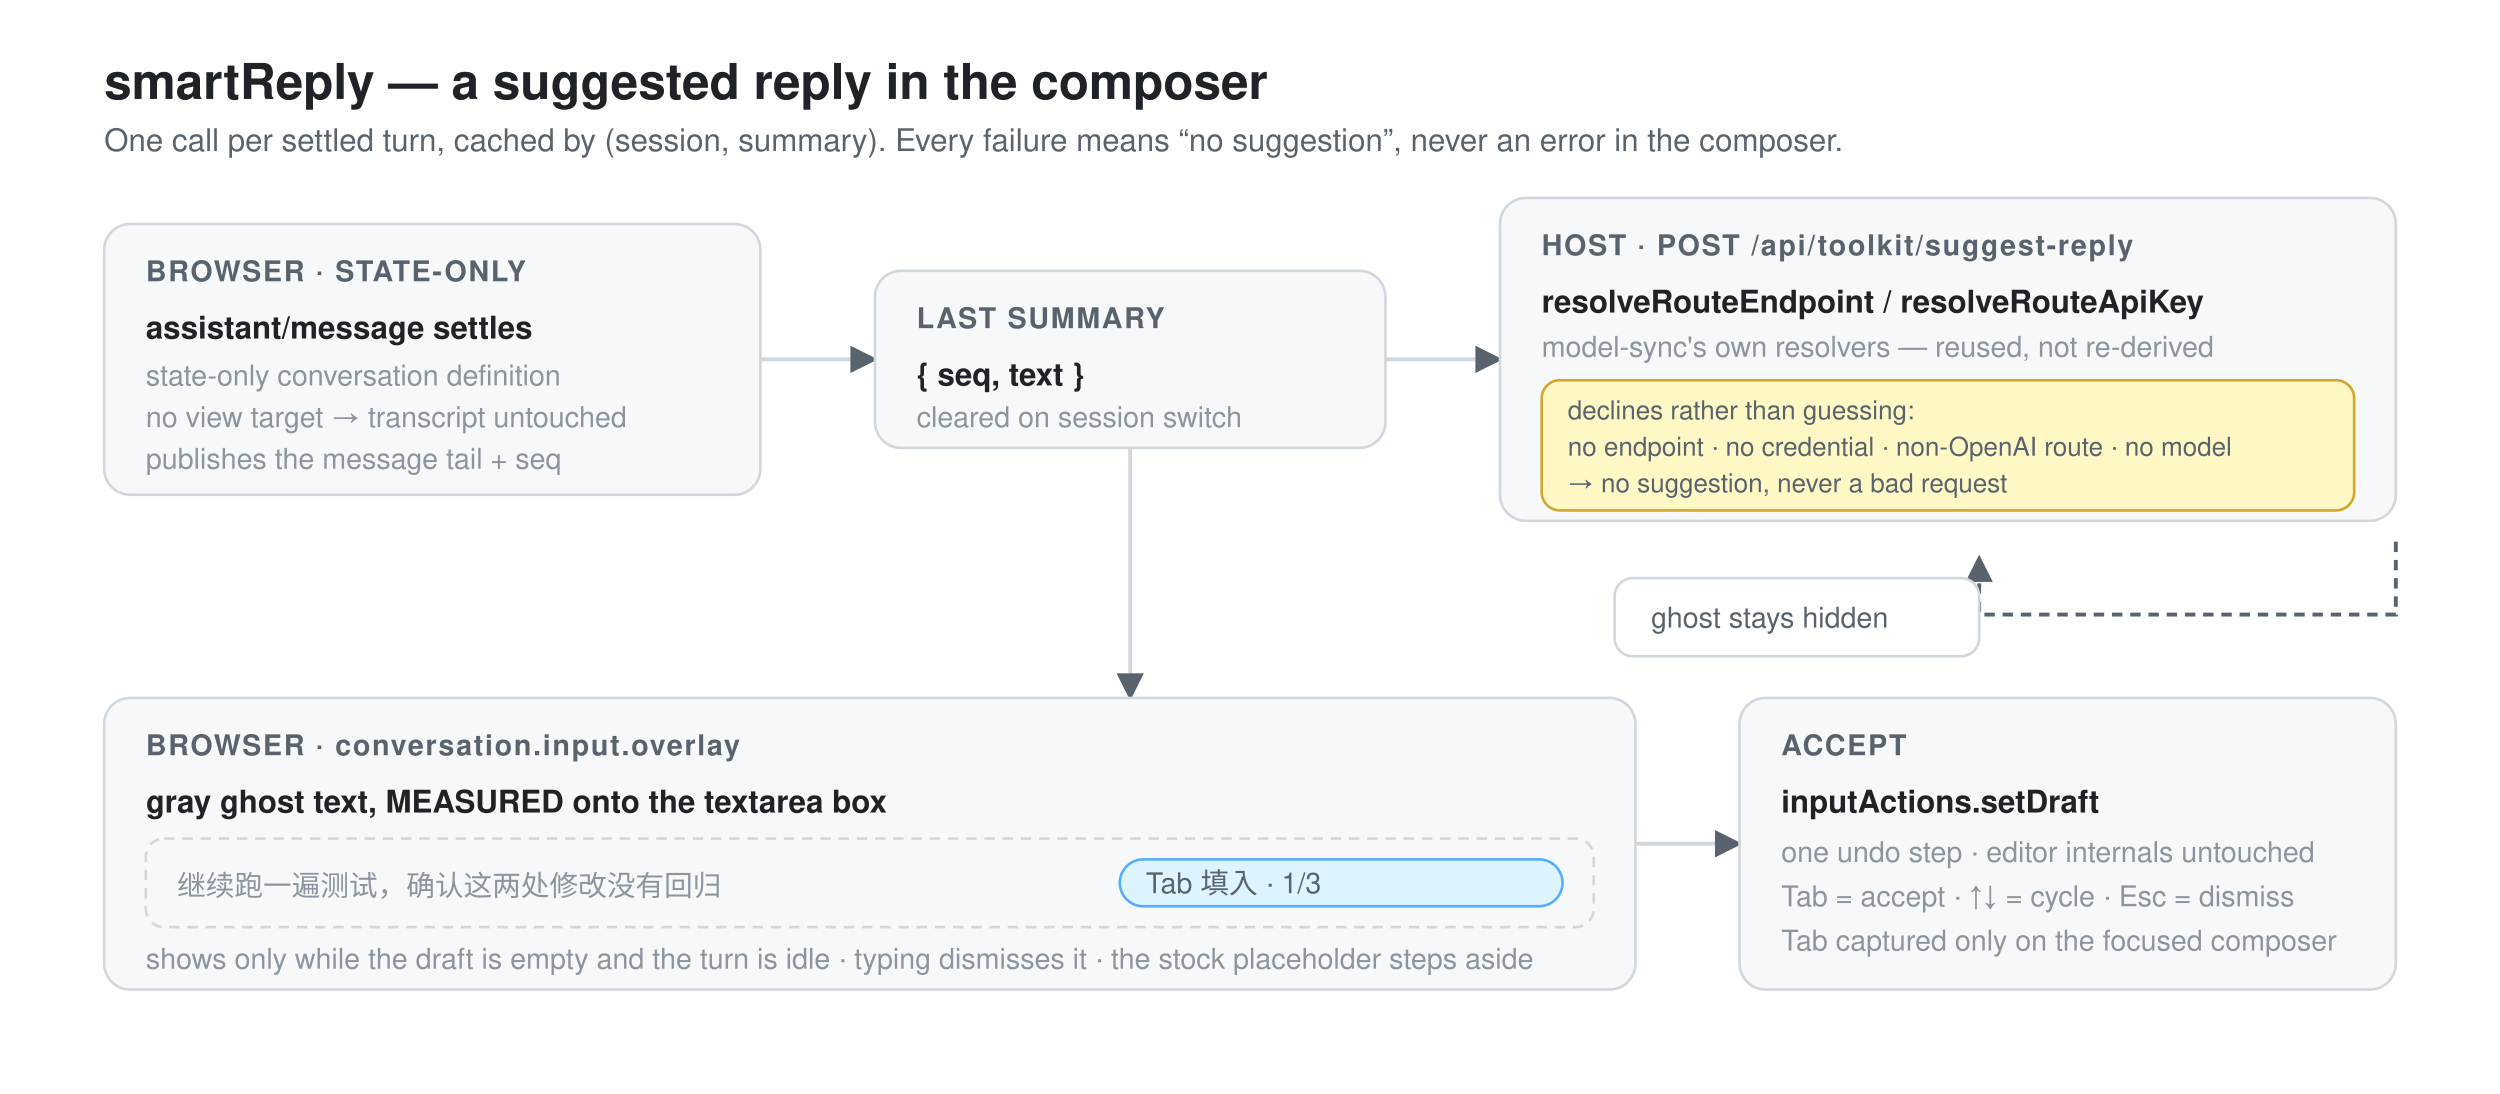
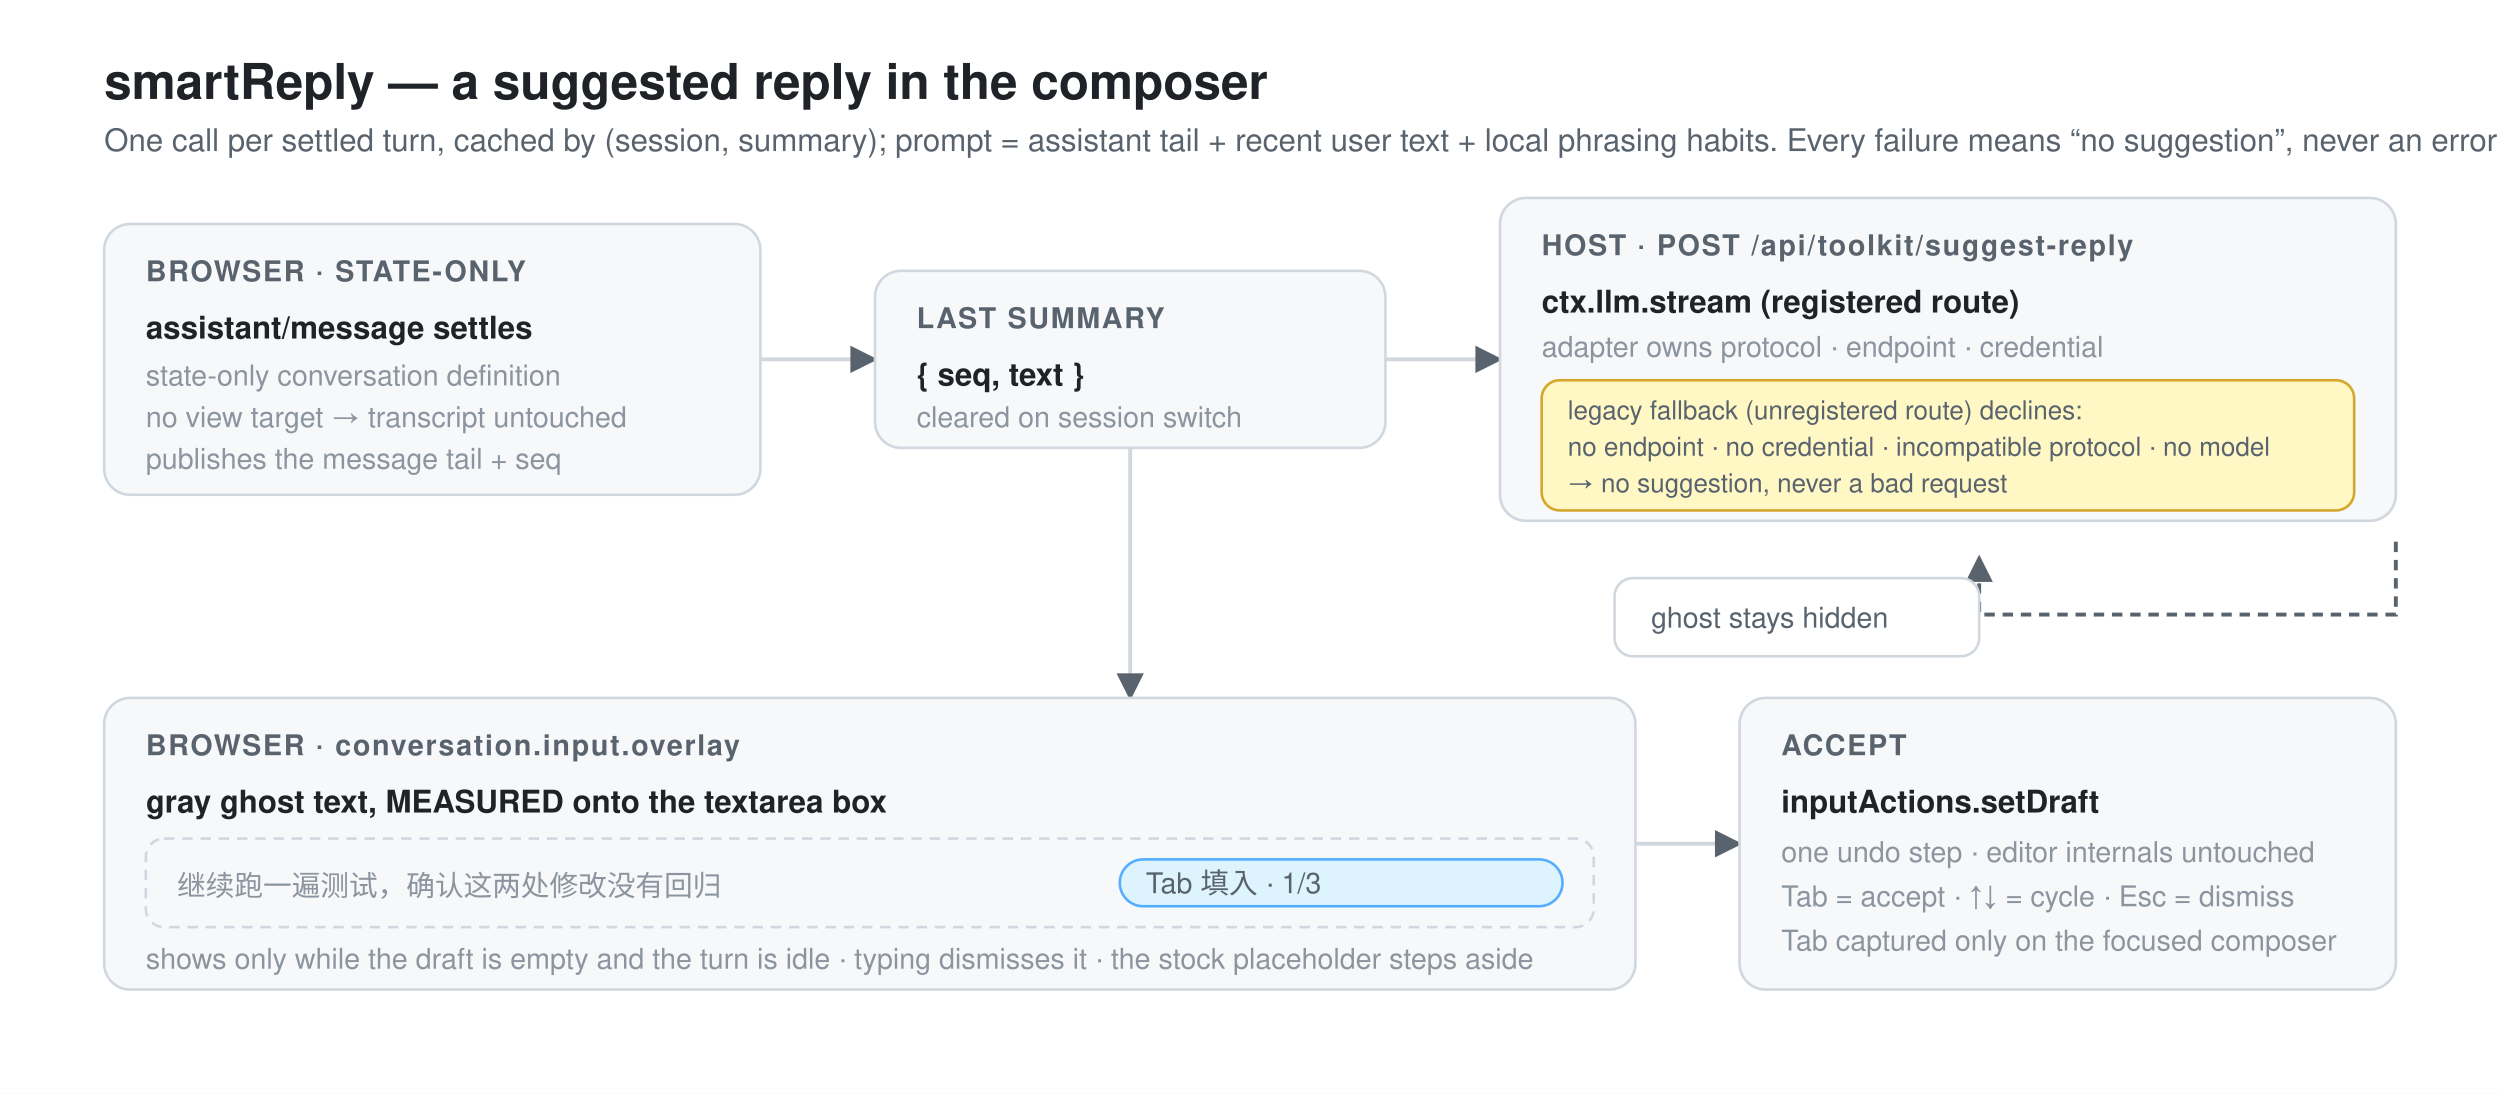
<svg xmlns="http://www.w3.org/2000/svg" width="960" height="420" viewBox="0 0 960 420" role="img" aria-labelledby="t d">
  <defs>
    <style>
      .bg{fill:#ffffff;} .panel{fill:#f6f8fa;stroke:#d0d7de;} .card{fill:#ffffff;stroke:#d0d7de;}
      .ghost{fill:#f6f8fa;stroke:#d0d7de;stroke-dasharray:4 3;}
      .t{fill:#1f2328;font-family:-apple-system,BlinkMacSystemFont,"Segoe UI","Noto Sans SC",Helvetica,Arial,sans-serif;}
      .muted{fill:#59636e;font-family:-apple-system,BlinkMacSystemFont,"Segoe UI","Noto Sans SC",Helvetica,Arial,sans-serif;}
      .title{font-size:19px;font-weight:700;} .sub{font-size:12px;} .lab{font-size:11px;font-weight:700;letter-spacing:.06em;}
      .name{font-size:12px;font-weight:600;} .grn{font-size:11px;}
      .line{stroke:#d0d7de;stroke-width:1.5;fill:none;} .dash{stroke:#59636e;stroke-width:1.5;fill:none;stroke-dasharray:4 3;}
      .faint{fill:#8c959f;font-family:-apple-system,BlinkMacSystemFont,"Segoe UI","Noto Sans SC",Helvetica,Arial,sans-serif;font-size:11px;}
      .chip{fill:#ddf4ff;stroke:#54aeff;} .warn{fill:#fff8c5;stroke:#d4a72c;}
      .tiny{fill:#59636e;font-family:-apple-system,BlinkMacSystemFont,"Segoe UI","Noto Sans SC",Helvetica,Arial,sans-serif;font-size:10px;}
    </style>
    <marker id="a" viewBox="0 0 10 10" refX="9" refY="5" markerWidth="7" markerHeight="7" orient="auto">
      <path d="M0 0 L10 5 L0 10 z" fill="#59636e" />
    </marker>
  </defs>
  <rect class="bg" width="960" height="420" />
  <text class="t title" x="40" y="38">smartReply — a suggested reply in the composer</text>
-   <text class="muted sub" x="40" y="58">One call per settled turn, cached by (session, summary). Every failure means “no suggestion”, never an error in the composer.</text>
+   <text class="muted sub" x="40" y="58">One call per settled turn, cached by (session, summary); prompt = assistant tail + recent user text + local phrasing habits. Every failure means “no suggestion”, never an error in the composer.</text>
  <rect class="panel" x="40" y="86" width="252" height="104" rx="10" />
  <text class="muted lab" x="56" y="108">BROWSER · STATE-ONLY</text>
  <text class="t name" x="56" y="130">assistant/message settles</text>
  <text class="faint" x="56" y="148">state-only conversation definition</text>
  <text class="faint" x="56" y="164">no view target → transcript untouched</text>
  <text class="faint" x="56" y="180">publishes the message tail + seq</text>
  <path class="line" d="M292 138 L336 138" marker-end="url(#a)" />
  <rect class="panel" x="336" y="104" width="196" height="68" rx="10" />
  <text class="muted lab" x="352" y="126">LAST SUMMARY</text>
  <text class="t name" x="352" y="148">{ seq, text }</text>
  <text class="faint" x="352" y="164">cleared on session switch</text>
  <path class="line" d="M532 138 L576 138" marker-end="url(#a)" />
  <rect class="panel" x="576" y="76" width="344" height="124" rx="10" />
  <text class="muted lab" x="592" y="98">HOST · POST /api/toolkit/suggest-reply</text>
-   <text class="t name" x="592" y="120">resolveRouteEndpoint / resolveRouteApiKey</text>
-   <text class="faint" x="592" y="137">model-sync's own resolvers — reused, not re-derived</text>
+   <text class="t name" x="592" y="120">ctx.llm.stream (registered route)</text>
+   <text class="faint" x="592" y="137">adapter owns protocol · endpoint · credential</text>
  <rect class="warn" x="592" y="146" width="312" height="50" rx="7" />
-   <text class="tiny" x="602" y="161">declines rather than guessing:</text>
-   <text class="tiny" x="602" y="175">no endpoint · no credential · non-OpenAI route · no model</text>
+   <text class="tiny" x="602" y="161">legacy fallback (unregistered route) declines:</text>
+   <text class="tiny" x="602" y="175">no endpoint · no credential · incompatible protocol · no model</text>
  <text class="tiny" x="602" y="189">→ no suggestion, never a bad request</text>
  <path class="dash" d="M920 208 L920 236 L760 236 L760 214" marker-end="url(#a)" />
  <rect class="card" x="620" y="222" width="140" height="30" rx="7" />
  <text class="muted grn" x="634" y="241">ghost stays hidden</text>
  <path class="line" d="M434 172 L434 268" marker-end="url(#a)" />
  <rect class="panel" x="40" y="268" width="588" height="112" rx="10" />
  <text class="muted lab" x="56" y="290">BROWSER · conversation.input.overlay</text>
  <text class="t name" x="56" y="312">gray ghost text, MEASURED onto the textarea box</text>
  <rect class="ghost" x="56" y="322" width="556" height="34" rx="7" />
  <text class="faint" x="68" y="344">继续跑一遍测试，确认这两处修改没有回归</text>
  <rect class="chip" x="430" y="330" width="170" height="18" rx="9" />
  <text class="muted grn" x="440" y="343">Tab 填入 · 1/3</text>
  <text class="faint" x="56" y="372">shows only while the draft is empty and the turn is idle · typing dismisses it · the stock placeholder steps aside</text>
  <path class="line" d="M628 324 L668 324" marker-end="url(#a)" />
  <rect class="panel" x="668" y="268" width="252" height="112" rx="10" />
  <text class="muted lab" x="684" y="290">ACCEPT</text>
  <text class="t name" x="684" y="312">inputActions.setDraft</text>
  <text class="faint" x="684" y="331">one undo step · editor internals untouched</text>
  <text class="faint" x="684" y="348">Tab = accept · ↑↓ = cycle · Esc = dismiss</text>
  <text class="faint" x="684" y="365">Tab captured only on the focused composer</text>
</svg>
